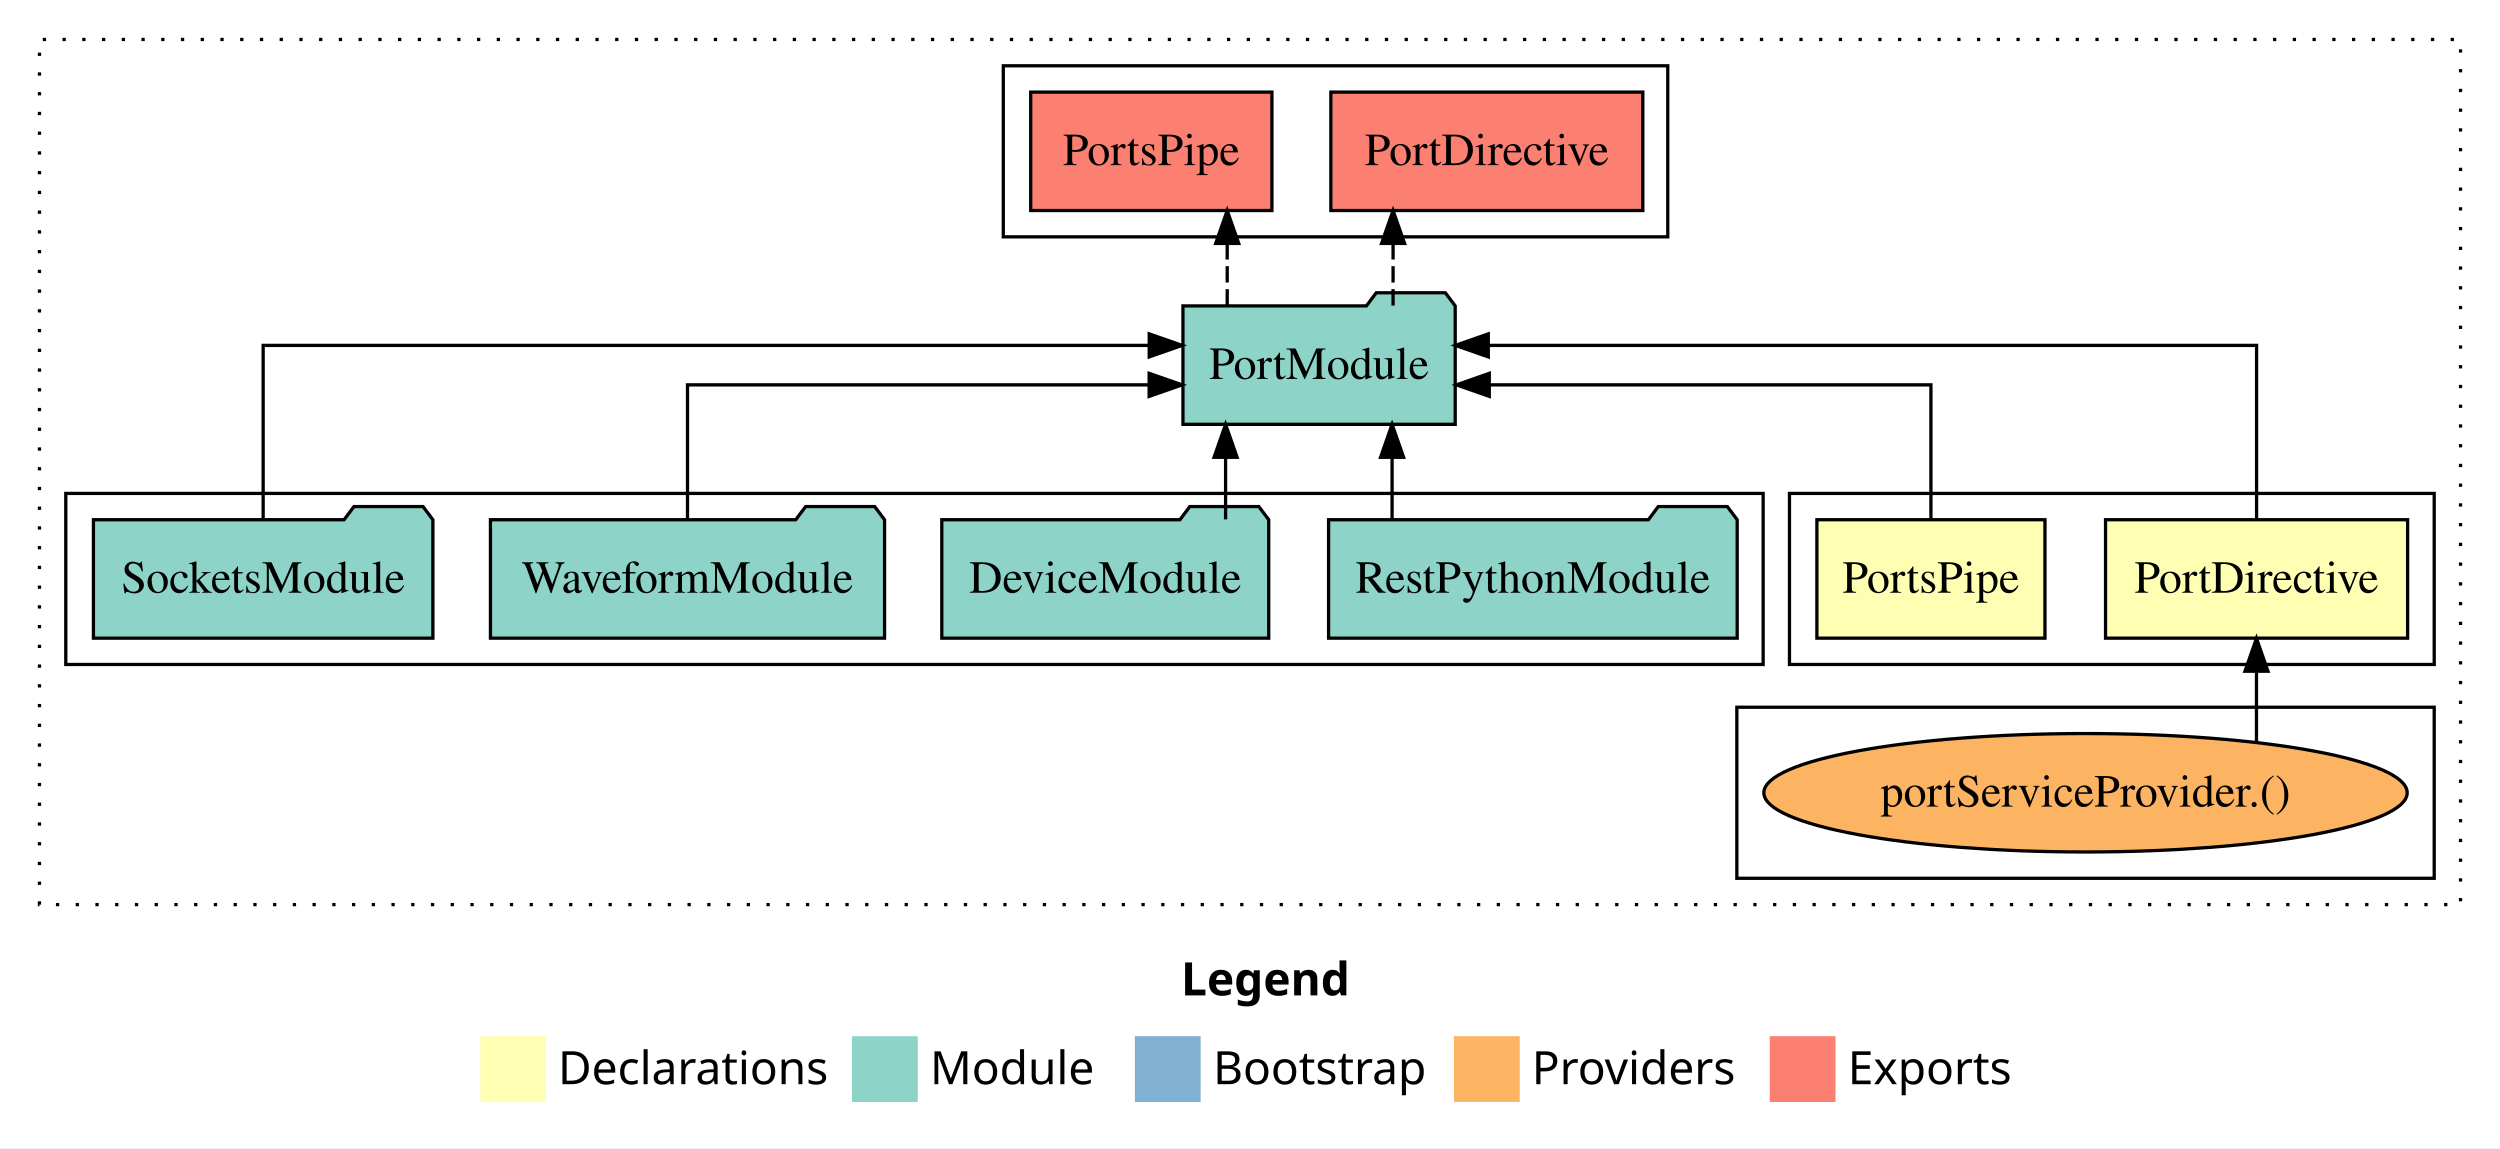
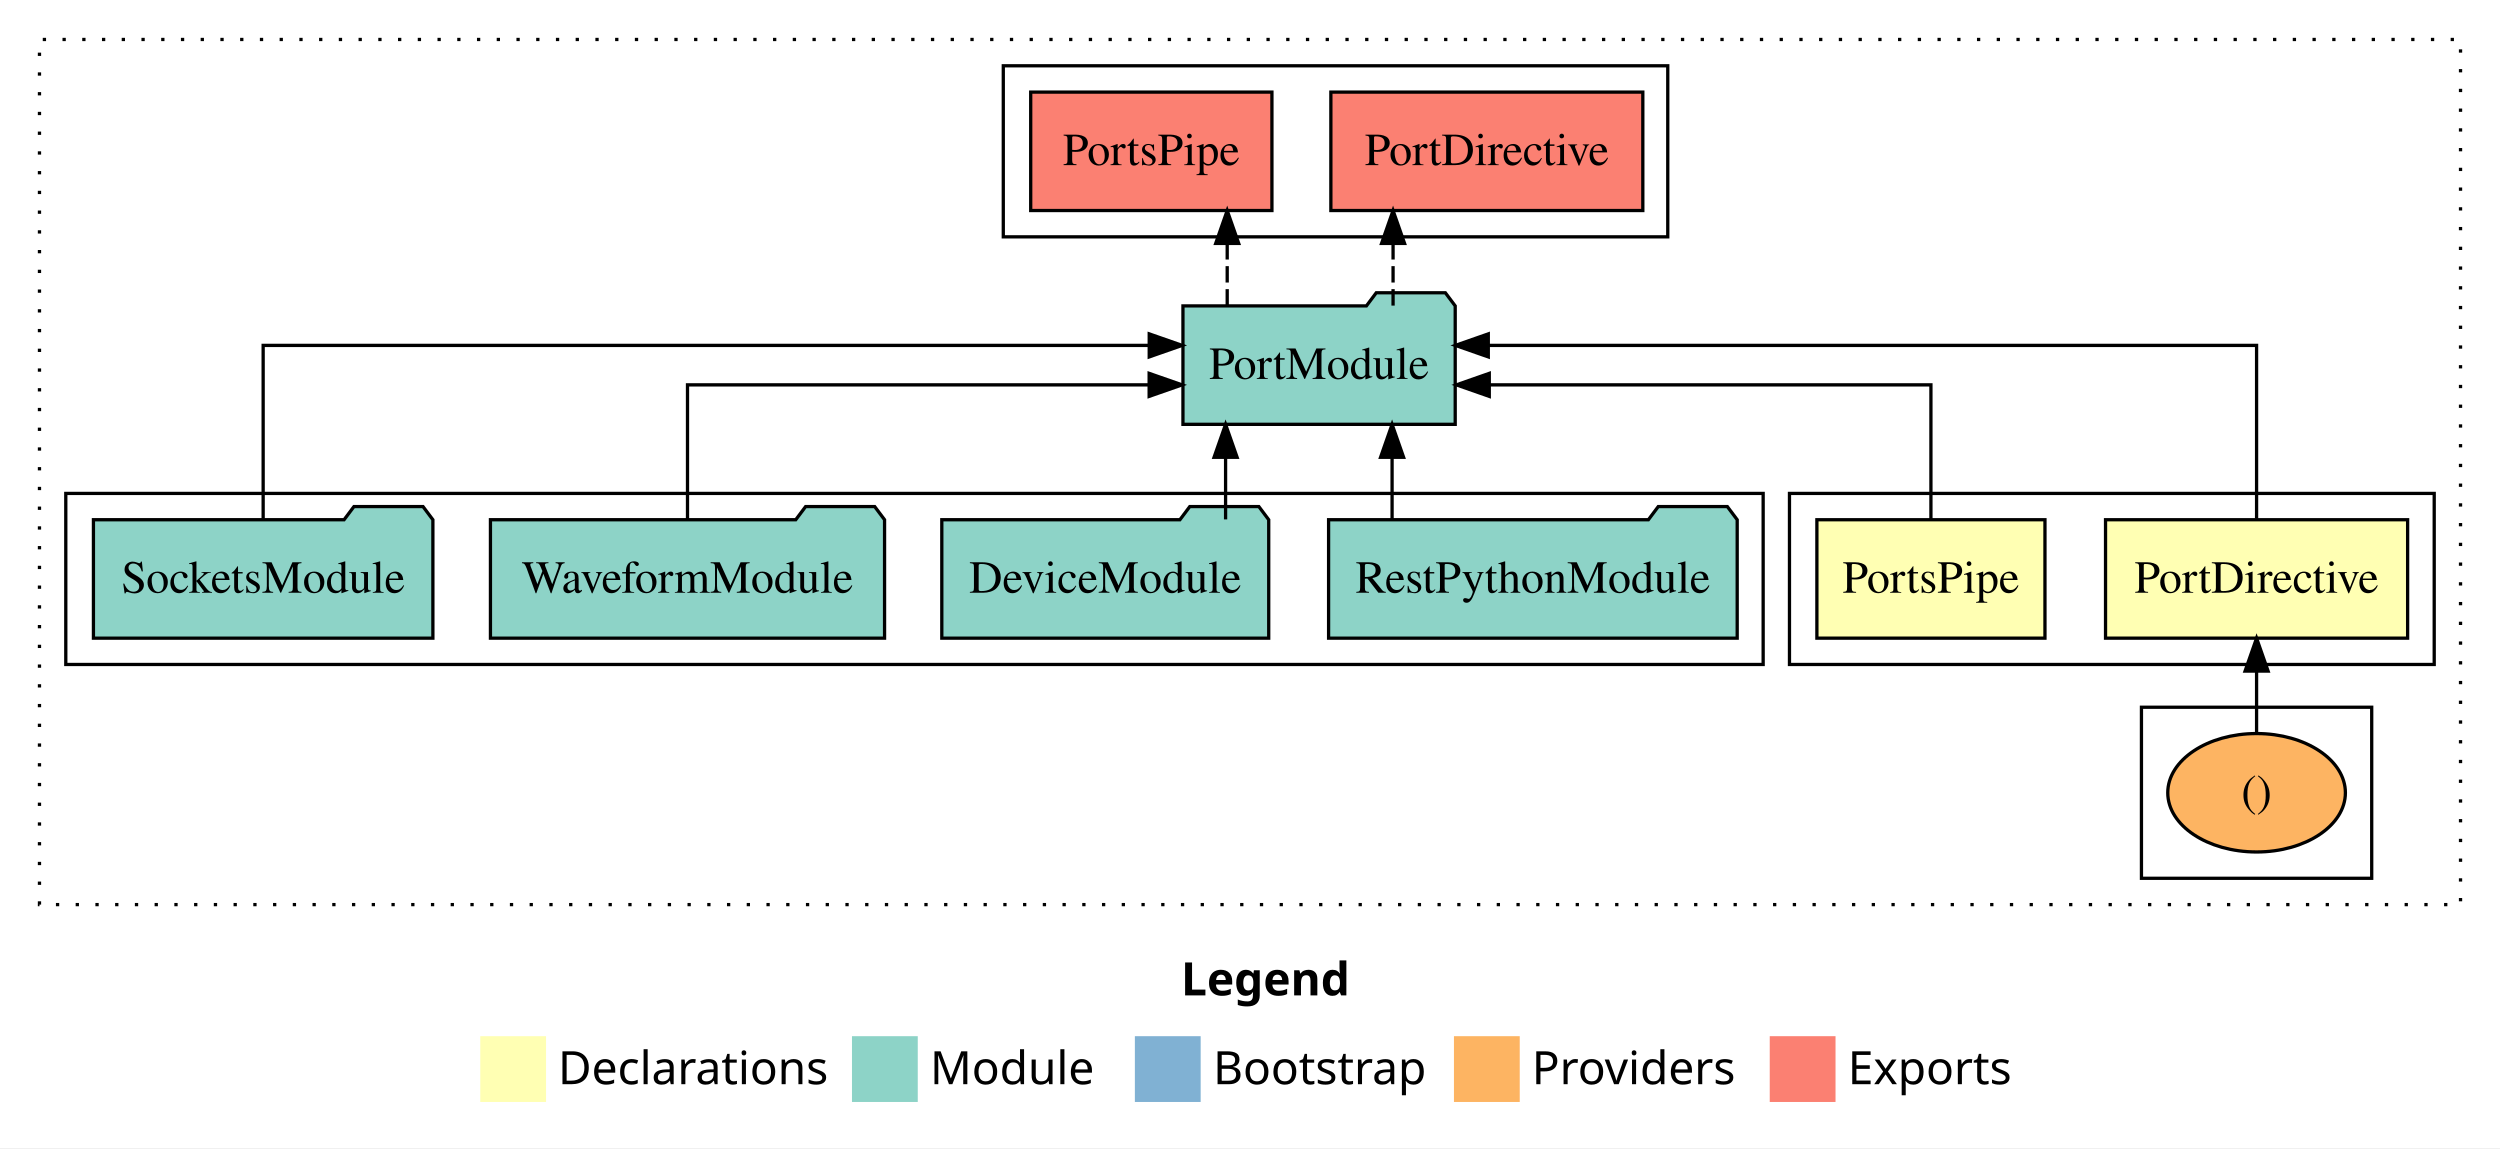
<svg xmlns="http://www.w3.org/2000/svg" width="760pt" height="349pt" viewBox="0.00 0.00 760.00 349.00">
  <g id="graph0" class="graph" transform="scale(1 1) rotate(0) translate(4 345)">
    <polygon fill="#ffffff" stroke="transparent" points="-4,4 -4,-345 756,-345 756,4 -4,4" />
    <text text-anchor="start" x="355.009" y="-42.4" font-family="sans-serif" font-weight="bold" font-size="14.00" fill="#000000">Legend</text>
    <polygon fill="#ffffb3" stroke="transparent" points="142,-10 142,-30 162,-30 162,-10 142,-10" />
    <text text-anchor="start" x="165.629" y="-15.4" font-family="sans-serif" font-size="14.00" fill="#000000">  Declarations</text>
    <polygon fill="#8dd3c7" stroke="transparent" points="255,-10 255,-30 275,-30 275,-10 255,-10" />
    <text text-anchor="start" x="278.725" y="-15.4" font-family="sans-serif" font-size="14.00" fill="#000000">  Module</text>
    <polygon fill="#80b1d3" stroke="transparent" points="341,-10 341,-30 361,-30 361,-10 341,-10" />
    <text text-anchor="start" x="364.781" y="-15.4" font-family="sans-serif" font-size="14.00" fill="#000000">  Bootstrap</text>
    <polygon fill="#fdb462" stroke="transparent" points="438,-10 438,-30 458,-30 458,-10 438,-10" />
    <text text-anchor="start" x="461.673" y="-15.4" font-family="sans-serif" font-size="14.00" fill="#000000">  Providers</text>
    <polygon fill="#fb8072" stroke="transparent" points="534,-10 534,-30 554,-30 554,-10 534,-10" />
    <text text-anchor="start" x="557.726" y="-15.4" font-family="sans-serif" font-size="14.00" fill="#000000">  Exports</text>
    <g id="clust1" class="cluster">
      <polygon fill="none" stroke="#000000" stroke-dasharray="1,5" points="8,-70 8,-333 744,-333 744,-70 8,-70" />
    </g>
    <g id="clust2" class="cluster">
      <polygon fill="none" stroke="#000000" points="540,-143 540,-195 736,-195 736,-143 540,-143" />
    </g>
    <g id="clust3" class="cluster">
-       <polygon fill="none" stroke="#000000" points="524,-78 524,-130 736,-130 736,-78 524,-78" />
+       <polygon fill="none" stroke="#000000" points="647,-78 647,-130 717,-130 717,-78 647,-78" />
    </g>
    <g id="clust5" class="cluster">
      <polygon fill="none" stroke="#000000" points="16,-143 16,-195 532,-195 532,-143 16,-143" />
    </g>
    <g id="clust6" class="cluster">
      <polygon fill="none" stroke="#000000" points="301,-273 301,-325 503,-325 503,-273 301,-273" />
    </g>
    <g id="node1" class="node">
      <polygon fill="#ffffb3" stroke="#000000" points="727.918,-187 636.082,-187 636.082,-151 727.918,-151 727.918,-187" />
      <text text-anchor="middle" x="682" y="-164.8" font-family="Times,serif" font-size="14.00" fill="#000000">PortDirective</text>
    </g>
    <g id="node3" class="node">
      <polygon fill="#8dd3c7" stroke="#000000" points="438.384,-252 435.384,-256 414.384,-256 411.384,-252 355.616,-252 355.616,-216 438.384,-216 438.384,-252" />
      <text text-anchor="middle" x="397" y="-229.8" font-family="Times,serif" font-size="14.00" fill="#000000">PortModule</text>
    </g>
    <g id="edge1" class="edge">
      <path fill="none" stroke="#000000" d="M682,-187.284C682,-208.321 682,-240 682,-240 682,-240 448.441,-240 448.441,-240" />
      <polygon fill="#000000" stroke="#000000" points="448.442,-236.5 438.441,-240 448.441,-243.5 448.442,-236.5" />
    </g>
    <g id="node2" class="node">
      <polygon fill="#ffffb3" stroke="#000000" points="617.667,-187 548.333,-187 548.333,-151 617.667,-151 617.667,-187" />
      <text text-anchor="middle" x="583" y="-164.8" font-family="Times,serif" font-size="14.00" fill="#000000">PortsPipe</text>
    </g>
    <g id="edge3" class="edge">
      <path fill="none" stroke="#000000" d="M583,-187.023C583,-204.373 583,-228 583,-228 583,-228 448.742,-228 448.742,-228" />
      <polygon fill="#000000" stroke="#000000" points="448.742,-224.5 438.742,-228 448.742,-231.5 448.742,-224.5" />
    </g>
    <g id="node9" class="node">
      <polygon fill="#fb8072" stroke="#000000" points="495.417,-317 400.583,-317 400.583,-281 495.417,-281 495.417,-317" />
      <text text-anchor="middle" x="448" y="-294.8" font-family="Times,serif" font-size="14.00" fill="#000000">PortDirective </text>
    </g>
    <g id="edge8" class="edge">
      <path fill="none" stroke="#000000" stroke-dasharray="5,2" d="M419.492,-252.106C419.492,-252.106 419.492,-270.991 419.492,-270.991" />
      <polygon fill="#000000" stroke="#000000" points="415.992,-270.991 419.492,-280.991 422.992,-270.991 415.992,-270.991" />
    </g>
    <g id="node10" class="node">
      <polygon fill="#fb8072" stroke="#000000" points="382.666,-317 309.334,-317 309.334,-281 382.666,-281 382.666,-317" />
      <text text-anchor="middle" x="346" y="-294.8" font-family="Times,serif" font-size="14.00" fill="#000000">PortsPipe </text>
    </g>
    <g id="edge9" class="edge">
      <path fill="none" stroke="#000000" stroke-dasharray="5,2" d="M369.071,-252.106C369.071,-252.106 369.071,-270.991 369.071,-270.991" />
      <polygon fill="#000000" stroke="#000000" points="365.571,-270.991 369.071,-280.991 372.571,-270.991 365.571,-270.991" />
    </g>
    <g id="node4" class="node">
-       <ellipse fill="#fdb462" stroke="#000000" cx="630" cy="-104" rx="97.79" ry="18" />
-       <text text-anchor="middle" x="630" y="-99.8" font-family="Times,serif" font-size="14.00" fill="#000000">portServiceProvider.()</text>
+       <ellipse fill="#fdb462" stroke="#000000" cx="682" cy="-104" rx="27" ry="18" />
+       <text text-anchor="middle" x="682" y="-99.8" font-family="Times,serif" font-size="14.00" fill="#000000">()</text>
    </g>
    <g id="edge2" class="edge">
-       <path fill="none" stroke="#000000" d="M681.968,-119.404C681.968,-119.404 681.968,-140.94 681.968,-140.94" />
-       <polygon fill="#000000" stroke="#000000" points="678.468,-140.94 681.968,-150.94 685.468,-140.94 678.468,-140.94" />
+       <path fill="none" stroke="#000000" d="M682,-122.106C682,-122.106 682,-140.991 682,-140.991" />
+       <polygon fill="#000000" stroke="#000000" points="678.5,-140.991 682,-150.991 685.5,-140.991 678.5,-140.991" />
    </g>
    <g id="node5" class="node">
      <polygon fill="#8dd3c7" stroke="#000000" points="524.109,-187 521.109,-191 500.109,-191 497.109,-187 399.891,-187 399.891,-151 524.109,-151 524.109,-187" />
      <text text-anchor="middle" x="462" y="-164.8" font-family="Times,serif" font-size="14.00" fill="#000000">RestPythonModule</text>
    </g>
    <g id="edge4" class="edge">
      <path fill="none" stroke="#000000" d="M419.193,-187.106C419.193,-187.106 419.193,-205.991 419.193,-205.991" />
      <polygon fill="#000000" stroke="#000000" points="415.694,-205.991 419.193,-215.991 422.694,-205.991 415.694,-205.991" />
    </g>
    <g id="node6" class="node">
      <polygon fill="#8dd3c7" stroke="#000000" points="381.691,-187 378.691,-191 357.691,-191 354.691,-187 282.309,-187 282.309,-151 381.691,-151 381.691,-187" />
      <text text-anchor="middle" x="332" y="-164.8" font-family="Times,serif" font-size="14.00" fill="#000000">DeviceModule</text>
    </g>
    <g id="edge5" class="edge">
      <path fill="none" stroke="#000000" d="M368.577,-187.106C368.577,-187.106 368.577,-205.991 368.577,-205.991" />
      <polygon fill="#000000" stroke="#000000" points="365.077,-205.991 368.577,-215.991 372.077,-205.991 365.077,-205.991" />
    </g>
    <g id="node7" class="node">
      <polygon fill="#8dd3c7" stroke="#000000" points="264.906,-187 261.906,-191 240.906,-191 237.906,-187 145.094,-187 145.094,-151 264.906,-151 264.906,-187" />
      <text text-anchor="middle" x="205" y="-164.8" font-family="Times,serif" font-size="14.00" fill="#000000">WaveformModule</text>
    </g>
    <g id="edge6" class="edge">
      <path fill="none" stroke="#000000" d="M205,-187.023C205,-204.373 205,-228 205,-228 205,-228 345.339,-228 345.339,-228" />
      <polygon fill="#000000" stroke="#000000" points="345.339,-231.5 355.339,-228 345.339,-224.5 345.339,-231.5" />
    </g>
    <g id="node8" class="node">
      <polygon fill="#8dd3c7" stroke="#000000" points="127.597,-187 124.597,-191 103.597,-191 100.597,-187 24.403,-187 24.403,-151 127.597,-151 127.597,-187" />
      <text text-anchor="middle" x="76" y="-164.8" font-family="Times,serif" font-size="14.00" fill="#000000">SocketsModule</text>
    </g>
    <g id="edge7" class="edge">
      <path fill="none" stroke="#000000" d="M76,-187.284C76,-208.321 76,-240 76,-240 76,-240 345.364,-240 345.364,-240" />
      <polygon fill="#000000" stroke="#000000" points="345.364,-243.5 355.364,-240 345.364,-236.5 345.364,-243.5" />
    </g>
  </g>
</svg>
